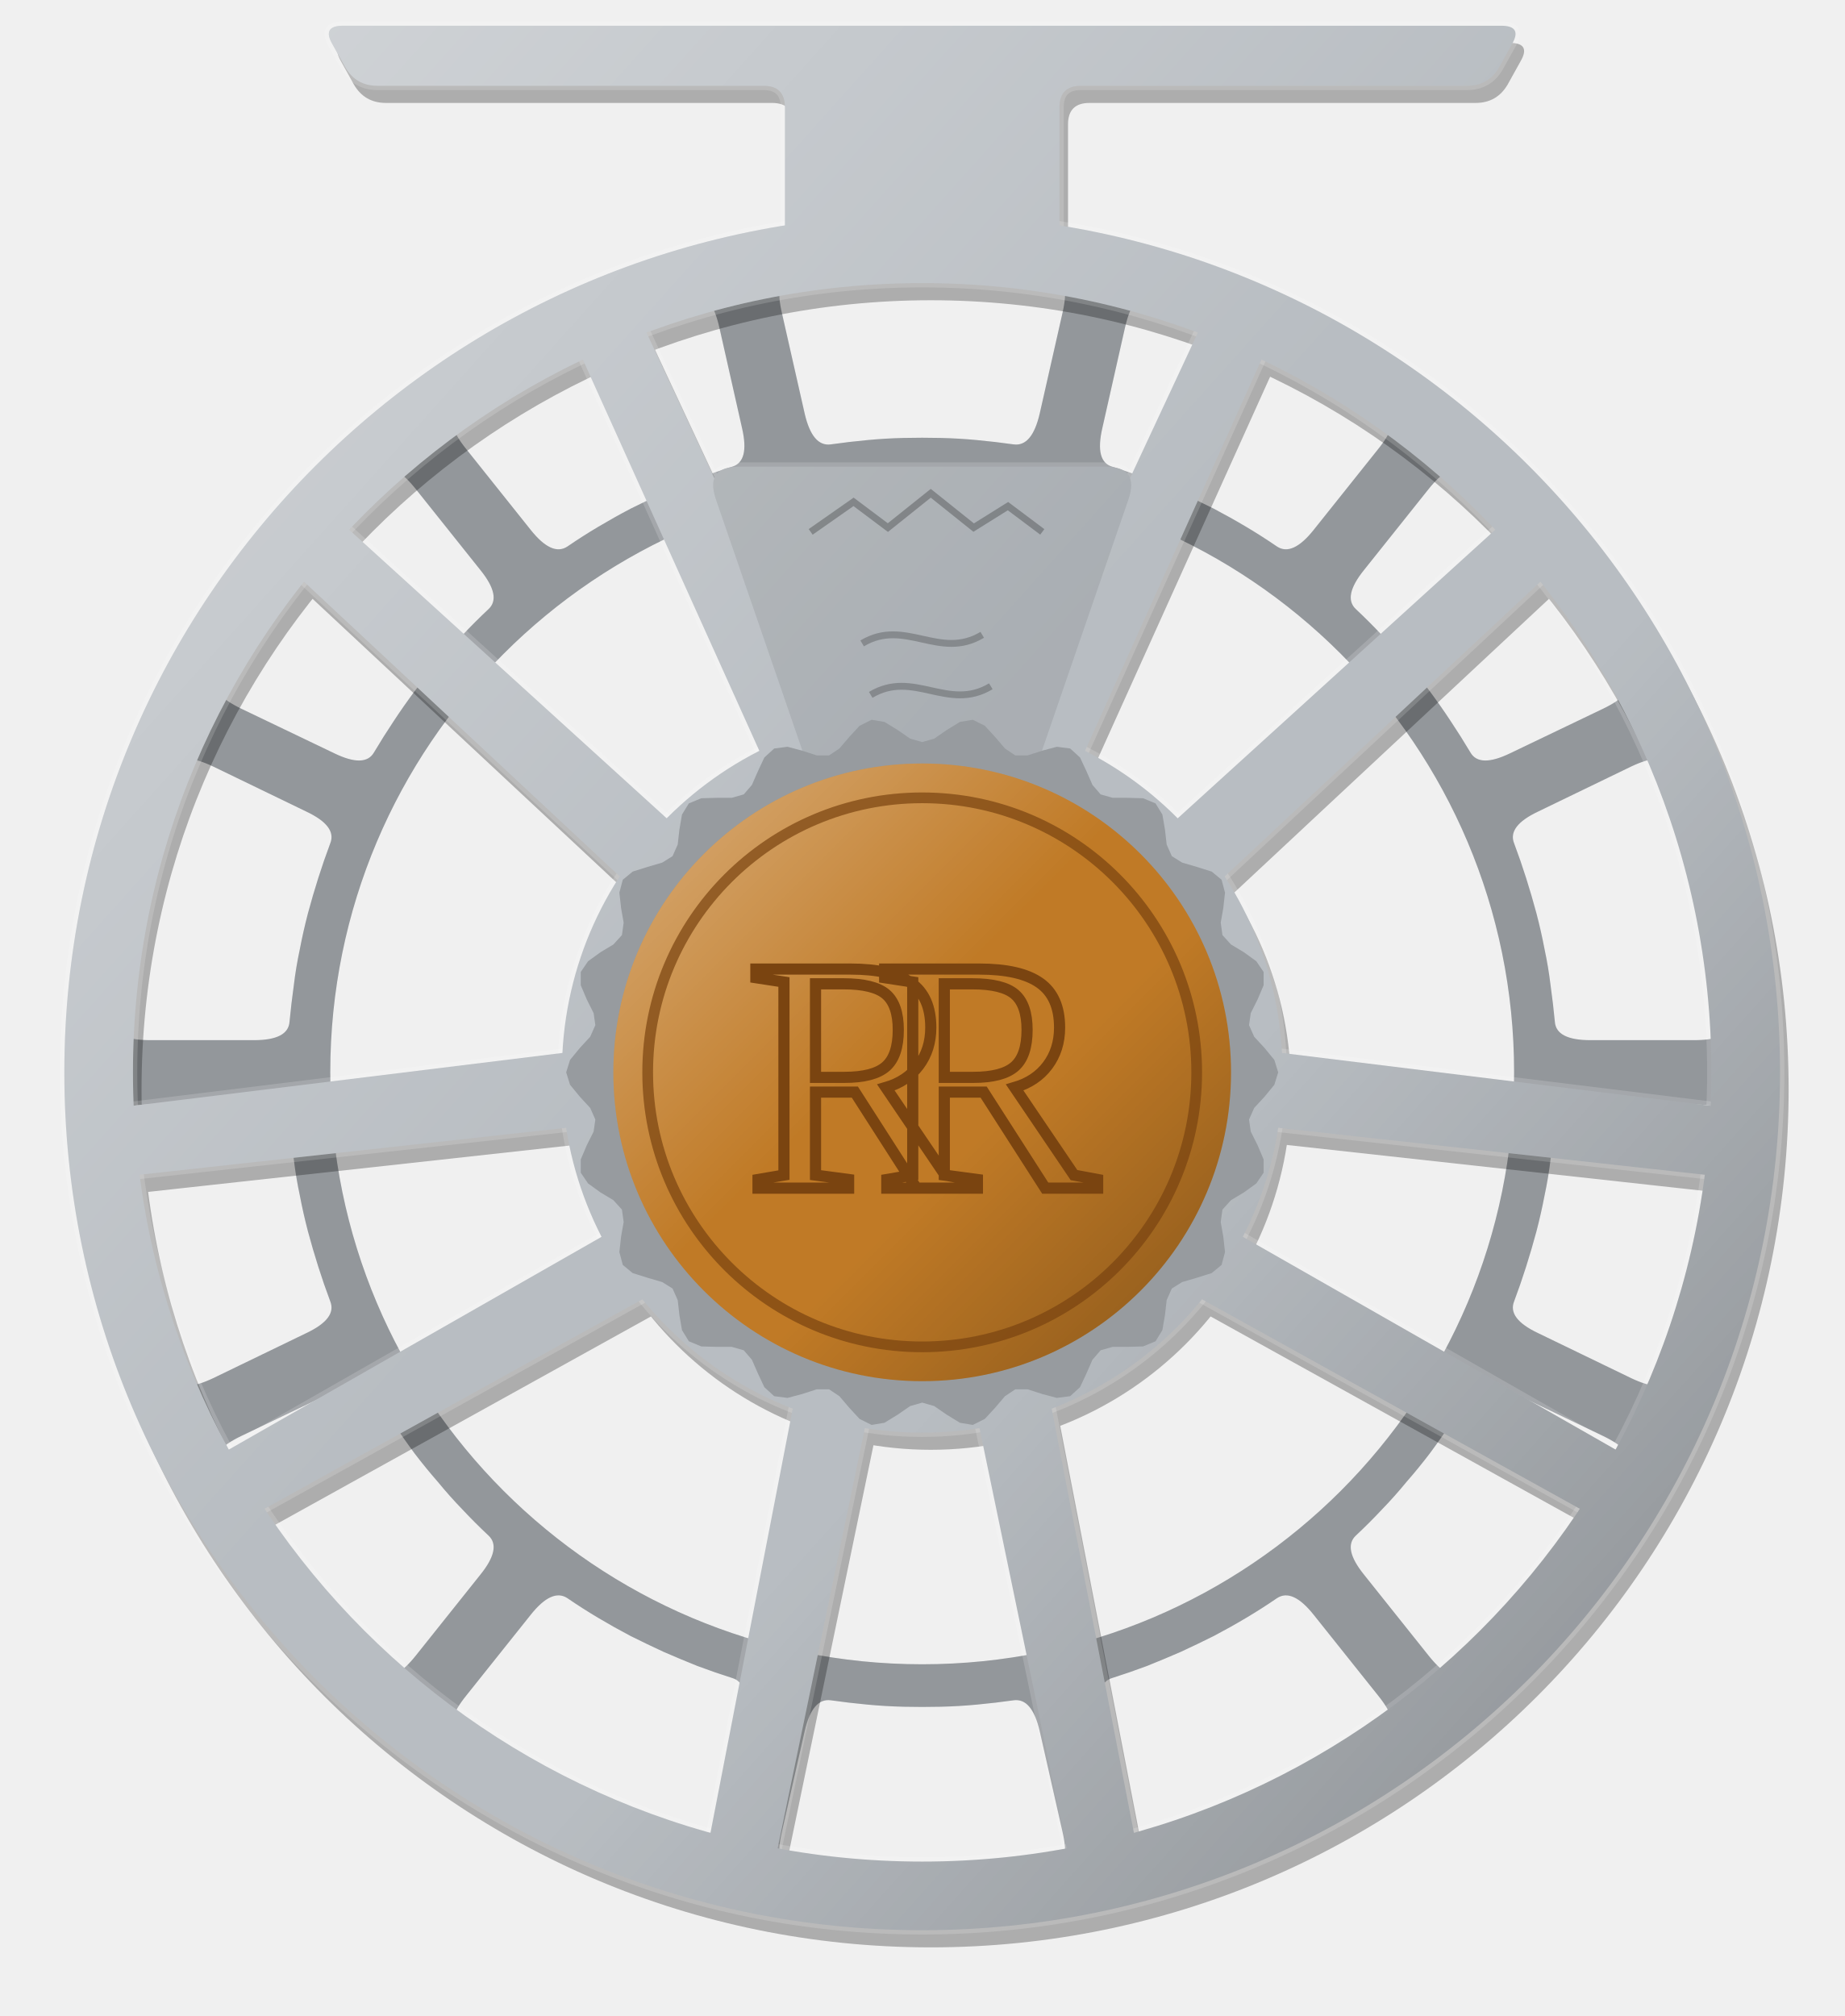
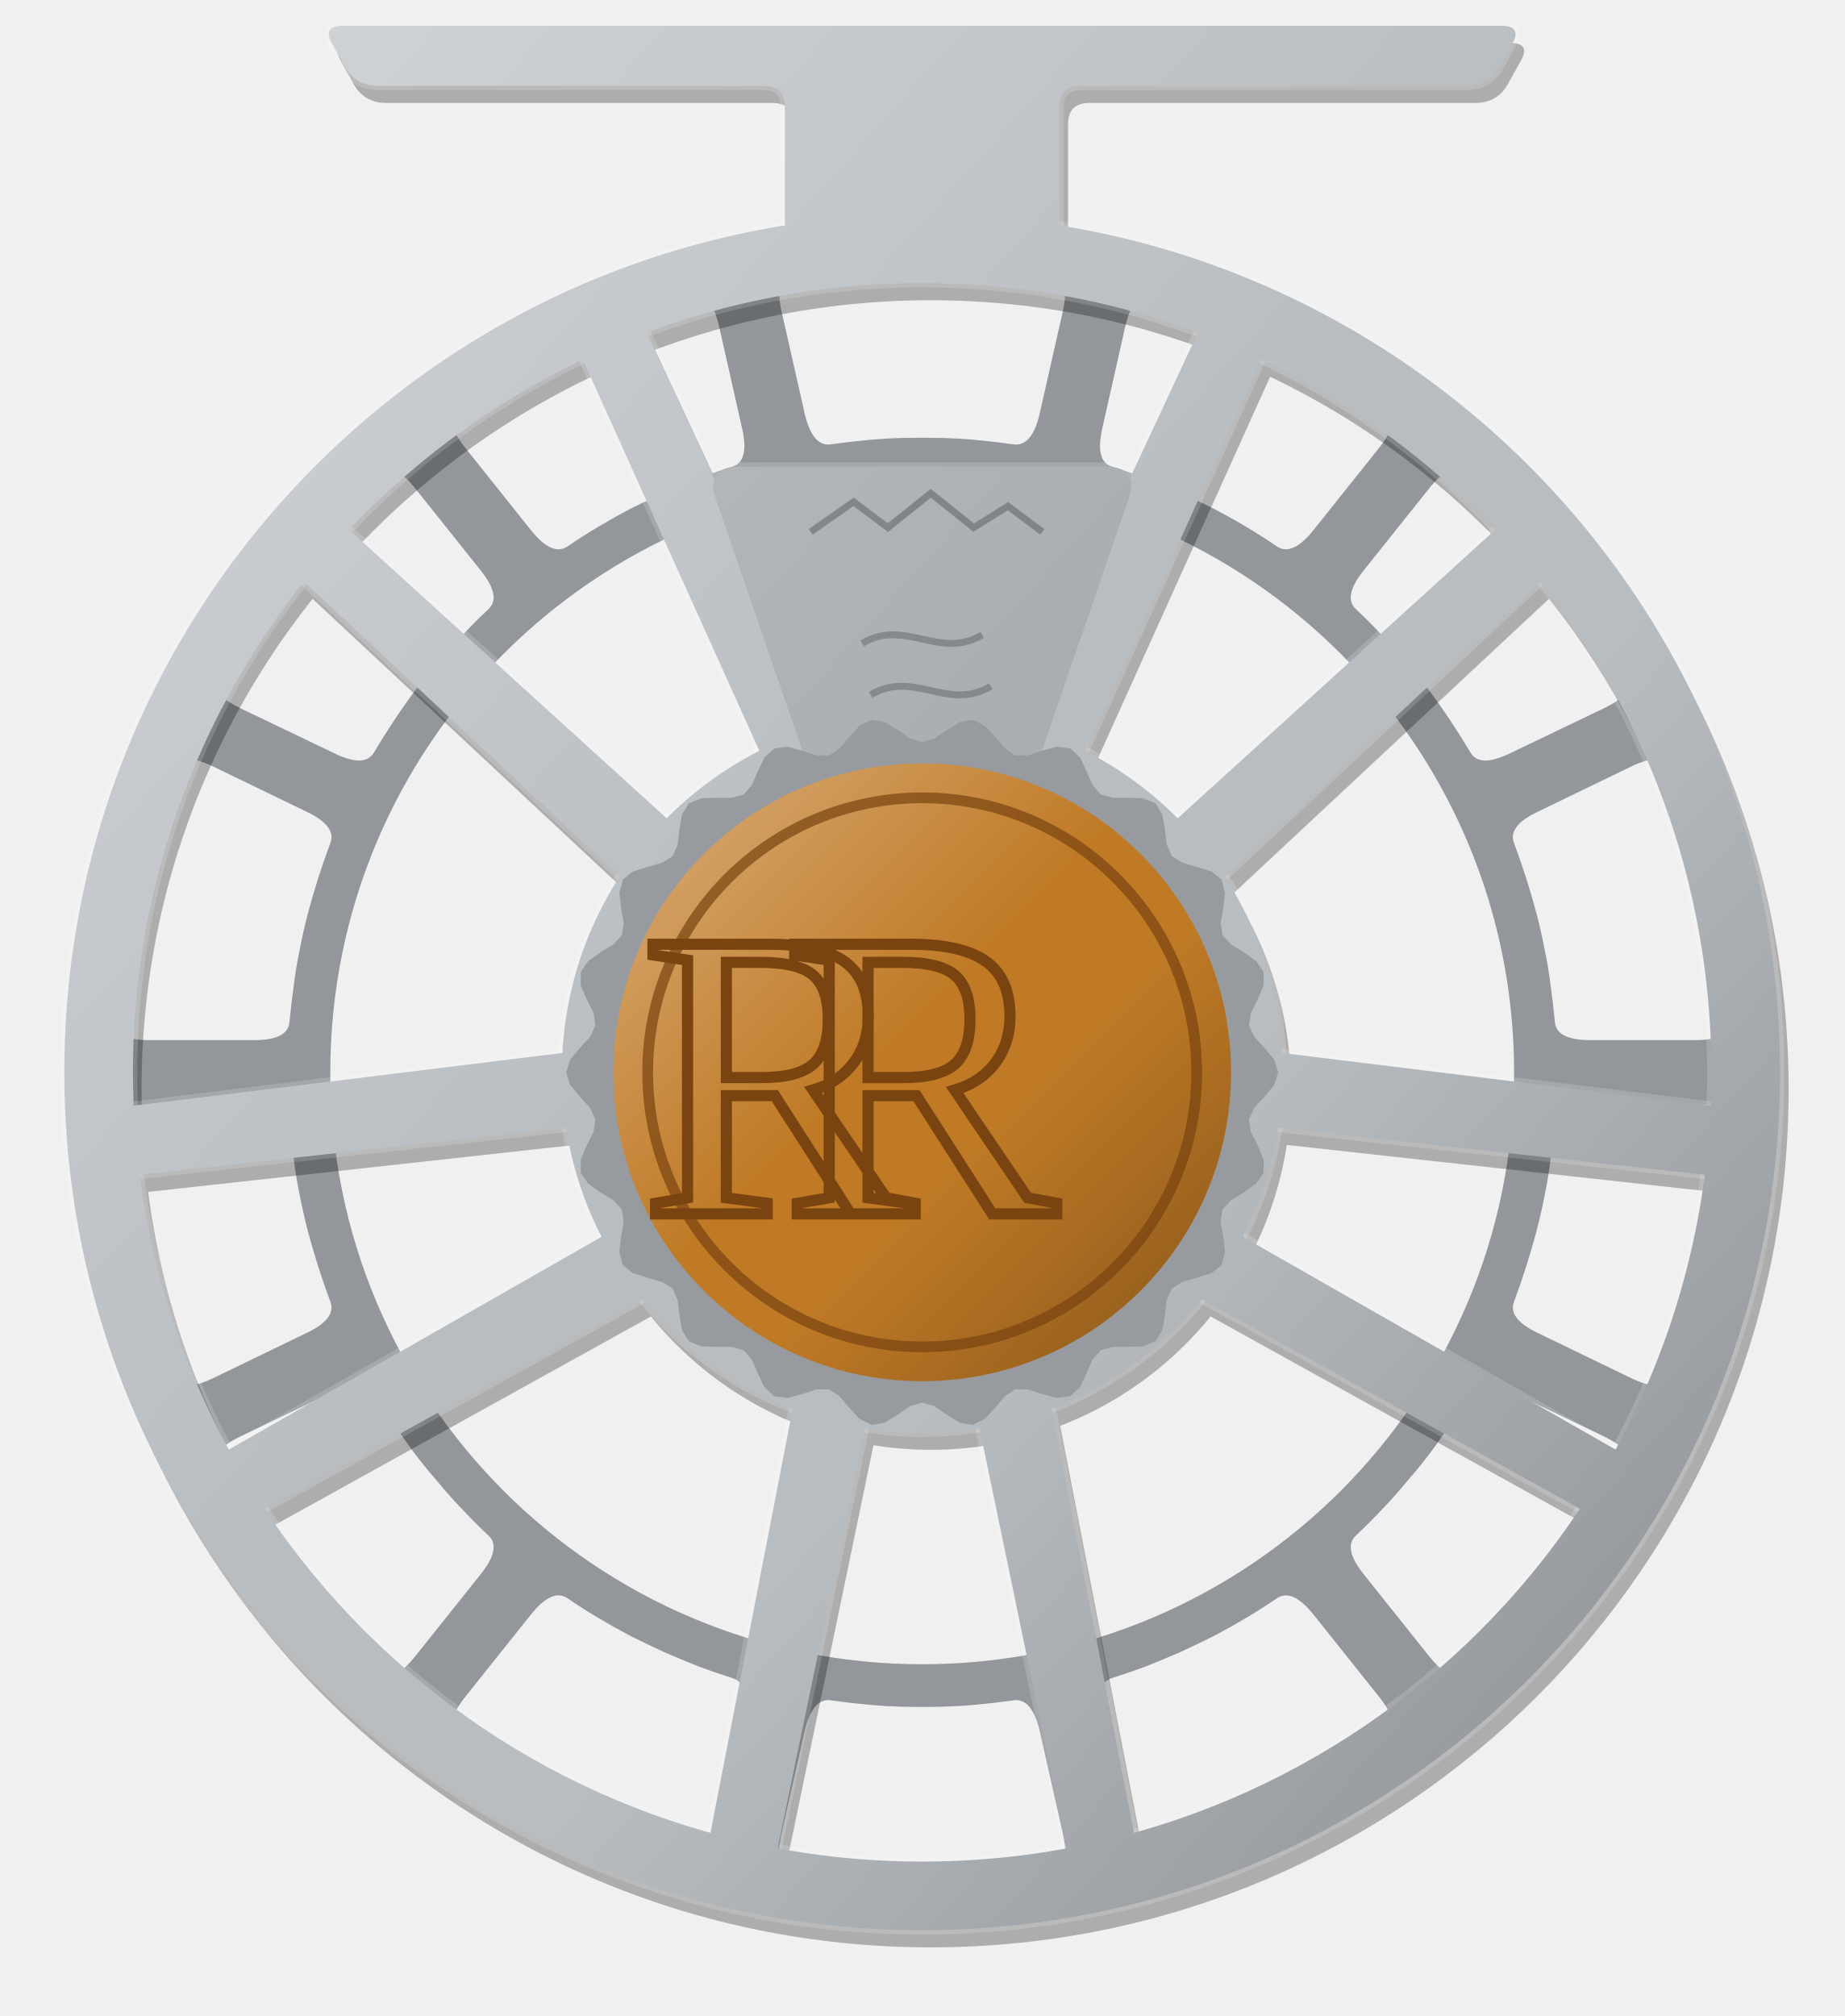
<svg xmlns="http://www.w3.org/2000/svg" viewBox="-215 -250 430 470" color="#b8bdc2">
  <defs>
    <linearGradient id="sheen" x1="0" y1="0" x2="1" y2="1">
      <stop offset="0" stop-color="#fff" stop-opacity=".4" />
      <stop offset=".45" stop-color="#fff" stop-opacity="0" />
      <stop offset=".6" stop-color="#000" stop-opacity="0" />
      <stop offset="1" stop-color="#000" stop-opacity=".3" />
    </linearGradient>
    <g id="back" fill-rule="evenodd">
      <path d="M-186 0a186 186 0 1 0 372 0a186 186 0 1 0 -372 0ZM-138 0a138 138 0 1 0 276 0a138 138 0 1 0 -276 0ZM47.3 -173.7Q49.1 -181.5 52.4 -180.5L52.4 -180.5Q55.8 -179.5 59.1 -178.4L59.1 -178.4Q62.4 -177.4 65.6 -176.1L65.6 -176.1Q68.9 -174.9 72.1 -173.6L72.1 -173.6Q75.3 -172.3 78.4 -170.8L78.4 -170.8Q81.6 -169.4 84.7 -167.8L84.7 -167.8Q87.8 -166.3 90.8 -164.6L90.8 -164.6Q93.8 -162.9 96.8 -161.1L96.8 -161.1Q99.8 -159.3 102.7 -157.4L102.7 -157.4Q105.6 -155.5 108.4 -153.5L108.4 -153.5Q111.3 -151.5 106.3 -145.3L91.3 -126.5Q86.3 -120.2 82.7 -122.6L82.7 -122.6Q79.2 -125 75.5 -127.2L75.5 -127.2Q71.8 -129.4 68 -131.4L68 -131.4Q64.2 -133.3 60.3 -135.1L60.3 -135.1Q56.4 -136.8 52.4 -138.4L52.4 -138.4Q48.4 -139.9 44.3 -141.2L44.3 -141.2Q40.2 -142.4 42 -150.2ZM118 -135.9Q123 -142.2 125.6 -139.9L125.6 -139.9Q128.1 -137.6 130.6 -135.1L130.6 -135.1Q133.1 -132.7 135.5 -130.2L135.5 -130.2Q137.9 -127.7 140.3 -125.1L140.3 -125.1Q142.6 -122.6 144.8 -119.9L144.8 -119.9Q147 -117.2 149.1 -114.5L149.1 -114.5Q151.2 -111.7 153.2 -108.9L153.2 -108.9Q155.2 -106.1 157.1 -103.2L157.1 -103.2Q159 -100.3 160.8 -97.3L160.8 -97.3Q162.6 -94.3 164.3 -91.3L164.3 -91.3Q166 -88.3 158.8 -84.8L137.1 -74.4Q129.9 -70.9 127.8 -74.6L127.8 -74.6Q125.6 -78.3 123.2 -81.9L123.2 -81.9Q120.9 -85.4 118.3 -88.9L118.3 -88.9Q115.7 -92.3 112.9 -95.5L112.9 -95.5Q110.2 -98.8 107.2 -101.9L107.2 -101.9Q104.3 -105 101.1 -108L101.1 -108Q98 -110.9 103 -117.1ZM165.3 -71.3Q172.5 -74.7 173.8 -71.5L173.8 -71.5Q175.1 -68.3 176.3 -65.1L176.3 -65.1Q177.5 -61.8 178.6 -58.5L178.6 -58.5Q179.7 -55.2 180.7 -51.9L180.7 -51.9Q181.6 -48.6 182.5 -45.2L182.5 -45.2Q183.3 -41.8 184 -38.4L184 -38.4Q184.7 -35 185.3 -31.6L185.3 -31.6Q185.9 -28.2 186.3 -24.8L186.3 -24.8Q186.8 -21.3 187.1 -17.9L187.1 -17.9Q187.4 -14.4 187.6 -11L187.6 -11Q187.9 -7.5 179.9 -7.5L155.8 -7.5Q147.8 -7.5 147.5 -11.8L147.5 -11.8Q147.1 -16 146.5 -20.3L146.5 -20.3Q146 -24.5 145.1 -28.7L145.1 -28.7Q144.3 -32.9 143.2 -37.1L143.2 -37.1Q142.1 -41.2 140.8 -45.3L140.8 -45.3Q139.5 -49.4 138 -53.4L138 -53.4Q136.4 -57.4 143.6 -60.8ZM179.9 7.5Q187.9 7.5 187.6 11L187.6 11Q187.4 14.4 187.1 17.9L187.1 17.9Q186.8 21.3 186.3 24.8L186.3 24.8Q185.9 28.2 185.3 31.6L185.3 31.6Q184.7 35 184 38.4L184 38.4Q183.3 41.8 182.5 45.2L182.5 45.2Q181.6 48.6 180.7 51.9L180.7 51.9Q179.7 55.2 178.6 58.5L178.6 58.5Q177.5 61.8 176.3 65.1L176.3 65.1Q175.1 68.3 173.8 71.5L173.8 71.5Q172.5 74.7 165.3 71.3L143.6 60.8Q136.4 57.4 138 53.4L138 53.4Q139.5 49.4 140.8 45.3L140.8 45.3Q142.1 41.2 143.2 37.1L143.2 37.1Q144.3 32.9 145.1 28.7L145.1 28.7Q146 24.5 146.5 20.3L146.5 20.3Q147.1 16 147.5 11.8L147.5 11.8Q147.8 7.5 155.8 7.5ZM158.8 84.8Q166 88.3 164.3 91.3L164.3 91.3Q162.6 94.3 160.8 97.3L160.8 97.3Q159 100.3 157.1 103.2L157.1 103.2Q155.2 106.1 153.2 108.9L153.2 108.9Q151.2 111.7 149.1 114.5L149.1 114.5Q147 117.2 144.8 119.9L144.8 119.9Q142.6 122.6 140.3 125.1L140.3 125.1Q137.9 127.7 135.5 130.2L135.5 130.2Q133.1 132.7 130.6 135.1L130.6 135.1Q128.1 137.6 125.6 139.9L125.6 139.9Q123 142.2 118 135.9L103 117.1Q98 110.9 101.1 108L101.1 108Q104.3 105 107.2 101.9L107.2 101.9Q110.2 98.8 112.9 95.5L112.9 95.5Q115.7 92.3 118.3 88.9L118.3 88.9Q120.9 85.4 123.2 81.9L123.2 81.9Q125.6 78.3 127.8 74.6L127.8 74.6Q129.9 70.9 137.1 74.4ZM106.3 145.3Q111.3 151.5 108.4 153.5L108.4 153.5Q105.6 155.5 102.7 157.4L102.7 157.4Q99.8 159.3 96.8 161.1L96.8 161.1Q93.8 162.9 90.8 164.6L90.8 164.6Q87.8 166.3 84.7 167.8L84.7 167.8Q81.6 169.4 78.4 170.8L78.4 170.8Q75.3 172.3 72.1 173.6L72.1 173.6Q68.9 174.9 65.6 176.1L65.6 176.1Q62.4 177.4 59.1 178.4L59.1 178.4Q55.8 179.5 52.4 180.5L52.4 180.5Q49.1 181.5 47.3 173.7L42 150.2Q40.2 142.4 44.3 141.2L44.3 141.2Q48.4 139.9 52.4 138.4L52.4 138.4Q56.4 136.8 60.3 135.1L60.3 135.1Q64.2 133.3 68 131.4L68 131.4Q71.8 129.4 75.5 127.2L75.5 127.2Q79.2 125 82.7 122.6L82.7 122.6Q86.3 120.2 91.3 126.5ZM32.7 177Q34.5 184.8 31.1 185.4L31.1 185.4Q27.6 186 24.2 186.4L24.2 186.4Q20.8 186.8 17.3 187.2L17.3 187.2Q13.9 187.5 10.4 187.7L10.4 187.7Q6.9 187.9 3.5 187.9L3.5 187.9Q0 188 -3.5 187.9L-3.5 187.9Q-6.9 187.9 -10.4 187.7L-10.4 187.7Q-13.9 187.5 -17.3 187.2L-17.3 187.2Q-20.8 186.8 -24.2 186.4L-24.2 186.4Q-27.6 186 -31.1 185.4L-31.1 185.4Q-34.5 184.8 -32.7 177L-27.4 153.6Q-25.6 145.8 -21.3 146.4L-21.3 146.4Q-17.1 147 -12.8 147.4L-12.8 147.4Q-8.6 147.8 -4.3 147.9L-4.3 147.9Q0 148 4.3 147.9L4.3 147.9Q8.6 147.8 12.8 147.4L12.8 147.4Q17.1 147 21.3 146.4L21.3 146.4Q25.6 145.8 27.4 153.6ZM-47.3 173.7Q-49.1 181.5 -52.4 180.5L-52.4 180.5Q-55.8 179.5 -59.1 178.4L-59.1 178.4Q-62.4 177.4 -65.6 176.1L-65.6 176.1Q-68.9 174.9 -72.1 173.6L-72.1 173.6Q-75.3 172.3 -78.4 170.8L-78.4 170.8Q-81.6 169.4 -84.7 167.8L-84.7 167.8Q-87.8 166.3 -90.8 164.6L-90.8 164.6Q-93.8 162.9 -96.8 161.1L-96.8 161.1Q-99.8 159.3 -102.7 157.4L-102.7 157.4Q-105.6 155.5 -108.4 153.5L-108.4 153.5Q-111.3 151.5 -106.3 145.3L-91.3 126.5Q-86.3 120.2 -82.7 122.6L-82.7 122.6Q-79.2 125 -75.5 127.2L-75.5 127.2Q-71.8 129.4 -68 131.4L-68 131.4Q-64.2 133.3 -60.3 135.1L-60.3 135.1Q-56.4 136.8 -52.4 138.4L-52.4 138.4Q-48.4 139.9 -44.3 141.2L-44.3 141.2Q-40.2 142.4 -42 150.2ZM-118 135.9Q-123 142.2 -125.6 139.9L-125.6 139.9Q-128.1 137.6 -130.6 135.1L-130.6 135.1Q-133.1 132.7 -135.5 130.2L-135.5 130.2Q-137.9 127.7 -140.3 125.1L-140.3 125.1Q-142.6 122.6 -144.8 119.9L-144.8 119.9Q-147 117.2 -149.1 114.5L-149.1 114.5Q-151.2 111.7 -153.2 108.9L-153.2 108.9Q-155.2 106.1 -157.1 103.2L-157.1 103.2Q-159 100.3 -160.8 97.3L-160.8 97.3Q-162.6 94.3 -164.3 91.3L-164.3 91.3Q-166 88.3 -158.8 84.8L-137.1 74.4Q-129.9 70.9 -127.8 74.6L-127.8 74.6Q-125.6 78.3 -123.2 81.9L-123.2 81.9Q-120.9 85.4 -118.3 88.9L-118.3 88.9Q-115.7 92.3 -112.9 95.5L-112.9 95.5Q-110.2 98.8 -107.2 101.9L-107.2 101.9Q-104.3 105 -101.1 108L-101.1 108Q-98 110.9 -103 117.1ZM-165.3 71.3Q-172.5 74.7 -173.8 71.5L-173.8 71.5Q-175.1 68.3 -176.3 65.1L-176.3 65.1Q-177.5 61.8 -178.6 58.5L-178.6 58.5Q-179.7 55.2 -180.7 51.9L-180.7 51.9Q-181.6 48.6 -182.5 45.2L-182.5 45.2Q-183.3 41.8 -184 38.4L-184 38.4Q-184.7 35 -185.3 31.6L-185.3 31.6Q-185.9 28.2 -186.3 24.8L-186.3 24.8Q-186.8 21.3 -187.1 17.9L-187.1 17.9Q-187.4 14.4 -187.6 11L-187.6 11Q-187.9 7.5 -179.9 7.5L-155.8 7.5Q-147.8 7.5 -147.5 11.8L-147.5 11.8Q-147.1 16 -146.5 20.3L-146.5 20.3Q-146 24.5 -145.1 28.7L-145.1 28.7Q-144.3 32.9 -143.2 37.1L-143.2 37.1Q-142.1 41.2 -140.8 45.3L-140.8 45.3Q-139.5 49.4 -138 53.4L-138 53.4Q-136.4 57.4 -143.6 60.8ZM-179.9 -7.5Q-187.9 -7.5 -187.6 -11L-187.6 -11Q-187.4 -14.4 -187.1 -17.9L-187.1 -17.9Q-186.8 -21.3 -186.3 -24.8L-186.3 -24.8Q-185.9 -28.2 -185.3 -31.6L-185.3 -31.6Q-184.7 -35 -184 -38.4L-184 -38.4Q-183.3 -41.8 -182.5 -45.2L-182.5 -45.2Q-181.6 -48.6 -180.7 -51.9L-180.7 -51.9Q-179.7 -55.2 -178.6 -58.5L-178.6 -58.5Q-177.5 -61.8 -176.3 -65.1L-176.3 -65.1Q-175.1 -68.3 -173.8 -71.5L-173.8 -71.5Q-172.5 -74.7 -165.3 -71.3L-143.6 -60.8Q-136.4 -57.4 -138 -53.4L-138 -53.4Q-139.5 -49.4 -140.8 -45.3L-140.8 -45.3Q-142.1 -41.2 -143.2 -37.1L-143.2 -37.1Q-144.3 -32.9 -145.1 -28.7L-145.1 -28.7Q-146 -24.5 -146.5 -20.3L-146.5 -20.3Q-147.1 -16 -147.5 -11.8L-147.5 -11.8Q-147.8 -7.5 -155.8 -7.5ZM-158.8 -84.8Q-166 -88.3 -164.3 -91.3L-164.3 -91.3Q-162.6 -94.3 -160.8 -97.3L-160.8 -97.3Q-159 -100.3 -157.1 -103.2L-157.1 -103.2Q-155.2 -106.1 -153.2 -108.9L-153.2 -108.9Q-151.2 -111.7 -149.1 -114.5L-149.1 -114.5Q-147 -117.2 -144.8 -119.9L-144.8 -119.9Q-142.6 -122.6 -140.3 -125.1L-140.3 -125.1Q-137.9 -127.7 -135.5 -130.2L-135.5 -130.2Q-133.1 -132.7 -130.6 -135.1L-130.6 -135.1Q-128.1 -137.6 -125.6 -139.9L-125.6 -139.9Q-123 -142.2 -118 -135.9L-103 -117.1Q-98 -110.9 -101.1 -108L-101.1 -108Q-104.3 -105 -107.2 -101.9L-107.2 -101.9Q-110.2 -98.8 -112.9 -95.5L-112.9 -95.5Q-115.7 -92.3 -118.3 -88.9L-118.3 -88.9Q-120.9 -85.4 -123.2 -81.9L-123.2 -81.9Q-125.6 -78.3 -127.8 -74.6L-127.8 -74.6Q-129.9 -70.9 -137.1 -74.4ZM-106.3 -145.3Q-111.3 -151.5 -108.4 -153.5L-108.4 -153.5Q-105.6 -155.5 -102.7 -157.4L-102.7 -157.4Q-99.8 -159.3 -96.8 -161.1L-96.8 -161.1Q-93.8 -162.9 -90.8 -164.6L-90.8 -164.6Q-87.8 -166.3 -84.7 -167.8L-84.7 -167.8Q-81.6 -169.4 -78.4 -170.8L-78.4 -170.8Q-75.3 -172.3 -72.1 -173.6L-72.1 -173.6Q-68.9 -174.9 -65.6 -176.1L-65.6 -176.1Q-62.4 -177.4 -59.1 -178.4L-59.1 -178.4Q-55.8 -179.5 -52.4 -180.5L-52.4 -180.5Q-49.1 -181.5 -47.3 -173.7L-42 -150.2Q-40.2 -142.4 -44.3 -141.2L-44.3 -141.2Q-48.4 -139.9 -52.4 -138.4L-52.4 -138.4Q-56.4 -136.8 -60.3 -135.1L-60.3 -135.1Q-64.2 -133.3 -68 -131.4L-68 -131.4Q-71.8 -129.4 -75.5 -127.2L-75.5 -127.2Q-79.2 -125 -82.7 -122.6L-82.7 -122.6Q-86.3 -120.2 -91.3 -126.5ZM-32.7 -177Q-34.5 -184.8 -31.1 -185.4L-31.1 -185.4Q-27.6 -186 -24.2 -186.4L-24.2 -186.4Q-20.8 -186.8 -17.3 -187.2L-17.3 -187.2Q-13.9 -187.5 -10.4 -187.7L-10.4 -187.7Q-6.9 -187.9 -3.5 -187.9L-3.5 -187.9Q0 -188 3.5 -187.9L3.5 -187.9Q6.9 -187.9 10.4 -187.7L10.4 -187.7Q13.9 -187.5 17.3 -187.2L17.3 -187.2Q20.8 -186.8 24.2 -186.4L24.2 -186.4Q27.6 -186 31.1 -185.4L31.1 -185.4Q34.5 -184.8 32.7 -177L27.4 -153.6Q25.6 -145.8 21.3 -146.4L21.3 -146.4Q17.1 -147 12.8 -147.4L12.8 -147.4Q8.6 -147.8 4.3 -147.9L4.3 -147.9Q0 -148 -4.3 -147.9L-4.3 -147.9Q-8.6 -147.8 -12.8 -147.4L-12.8 -147.4Q-17.1 -147 -21.3 -146.4L-21.3 -146.4Q-25.6 -145.8 -27.4 -153.6Z" />
    </g>
    <g id="body" fill-rule="evenodd">
      <path d="M-200 0a200 200 0 1 0 400 0a200 200 0 1 0 -400 0ZM-184 0a184 184 0 1 0 368 0a184 184 0 1 0 -368 0Z" />
      <path d="M-137.5 -239.7Q-140 -244 -135 -244L135 -244Q140 -244 137.5 -239.7L134.5 -234.3Q132 -230 127 -230L37 -230Q32 -230 32 -225L32 -191Q32 -186 27 -186L-27 -186Q-32 -186 -32 -191L-32 -225Q-32 -230 -37 -230L-127 -230Q-132 -230 -134.5 -234.3Z" />
      <path d="M6.5 35.2Q3.6 35.8 4.2 38.8L34.3 183.8Q34.9 186.7 37.8 186.1L47.6 184.1Q50.6 183.6 50 180.6L21.8 35.2Q21.2 32.3 18.3 32.9Z" />
      <path d="M-18.3 32.9Q-21.2 32.3 -21.8 35.2L-50 180.6Q-50.6 183.6 -47.6 184.1L-37.8 186.1Q-34.9 186.7 -34.3 183.8L-4.2 38.8Q-3.6 35.8 -6.5 35.2Z" />
      <path d="M-31.5 17.1Q-33 14.5 -35.6 16L-164.2 89.4Q-166.8 90.9 -165.3 93.5L-160.4 102.2Q-158.9 104.8 -156.3 103.4L-26.8 31.6Q-24.1 30.2 -25.6 27.6Z" />
      <path d="M-36.9 -7.3Q-37.3 -10.2 -40.2 -9.9L-187.2 8.2Q-190.2 8.6 -189.9 11.6L-188.7 21.5Q-188.4 24.5 -185.4 24.2L-38.2 8Q-35.2 7.6 -35.5 4.7Z" />
      <path d="M-26 -24.7Q-24 -26.9 -26.2 -28.9L-135.8 -128.5Q-138 -130.5 -140 -128.3L-146.8 -121Q-148.8 -118.8 -146.6 -116.7L-38.4 -15.7Q-36.2 -13.6 -34.1 -15.8Z" />
      <path d="M-4.5 -37.3Q-1.8 -38.6 -3.1 -41.3L-65.7 -175.5Q-67 -178.2 -69.7 -177L-78.8 -172.8Q-81.5 -171.6 -80.3 -168.8L-19.4 -33.8Q-18.1 -31.1 -15.4 -32.3Z" />
      <path d="M15.4 -32.3Q18.1 -31.1 19.4 -33.8L80.3 -168.8Q81.5 -171.6 78.8 -172.8L69.7 -177Q67 -178.2 65.7 -175.5L3.1 -41.3Q1.8 -38.6 4.5 -37.3Z" />
      <path d="M34.1 -15.8Q36.2 -13.6 38.4 -15.7L146.6 -116.7Q148.8 -118.8 146.8 -121L140 -128.3Q138 -130.5 135.8 -128.5L26.2 -28.9Q24 -26.9 26 -24.7Z" />
      <path d="M35.5 4.7Q35.2 7.6 38.2 8L185.4 24.2Q188.4 24.5 188.7 21.5L189.9 11.6Q190.2 8.6 187.2 8.2L40.2 -9.9Q37.3 -10.2 36.9 -7.3Z" />
      <path d="M25.6 27.6Q24.1 30.2 26.8 31.6L156.3 103.4Q158.9 104.8 160.4 102.2L165.3 93.5Q166.8 90.9 164.2 89.4L35.6 16Q33 14.5 31.5 17.1Z" />
      <path d="M-6.9 -37.1Q-14.9 -37.1 -17.5 -44.7L-48.1 -133.6Q-50.7 -141.2 -42.7 -141.2L42.7 -141.2Q50.7 -141.2 48.1 -133.6L17.5 -44.7Q14.9 -37.1 6.9 -37.1Z" />
      <path d="M-84 0a84 84 0 1 0 168 0a84 84 0 1 0 -168 0Z" />
    </g>
    <mask id="body-mask">
      <use href="#body" fill="#fff" />
    </mask>
  </defs>
  <use href="#back" fill="currentColor" />
  <use href="#back" fill="#000" opacity=".2" />
  <use href="#body" fill="#000" opacity=".28" transform="translate(2 4)" />
  <use href="#body" fill="none" stroke="#fff" stroke-opacity=".16" stroke-width="2" />
  <use href="#body" fill="currentColor" />
  <rect x="-215" y="-250" width="430" height="470" fill="url(#sheen)" mask="url(#body-mask)" />
  <path d="M-6.9 -37.1Q-14.9 -37.1 -17.5 -44.7L-48.1 -133.6Q-50.7 -141.2 -42.7 -141.2L42.7 -141.2Q50.7 -141.2 48.1 -133.6L17.5 -44.7Q14.9 -37.1 6.9 -37.1Z" fill="#000" fill-opacity=".08" />
  <path d="M-26 -126L-16 -133L-8 -127L2 -135L12 -127L20 -132L28 -126" fill="none" stroke="#000" stroke-opacity=".25" stroke-width="1.6" />
  <path d="M-14 -100C-4 -106 4 -96 14 -102M-12 -88C-2 -94 6 -84 16 -90" fill="none" stroke="#000" stroke-opacity=".22" stroke-width="1.6" />
  <path d="M83 0L82.1 2.9L79.8 5.7L77.4 8.3L76.2 11L76.6 13.8L78.2 17L79.6 20.3L79.6 23.4L77.9 25.9L75 28L72 29.8L70 32L69.6 34.9L70.2 38.3L70.6 41.9L69.8 44.9L67.5 46.8L64 47.9L60.6 48.9L58.2 50.4L57 53.1L56.6 56.6L56 60.1L54.4 62.7L51.5 63.9L47.9 64L44.4 64L41.6 64.8L39.7 67L38.3 70.2L36.8 73.4L34.5 75.5L31.4 75.9L28 75L24.6 73.9L21.7 73.9L19.3 75.5L17 78.2L14.6 80.8L11.8 82.2L8.8 81.7L5.7 79.8L2.8 77.8L0 77L-2.8 77.8L-5.7 79.8L-8.8 81.7L-11.8 82.2L-14.6 80.8L-17 78.2L-19.3 75.5L-21.7 73.9L-24.6 73.9L-28 75L-31.4 75.9L-34.5 75.5L-36.8 73.4L-38.3 70.2L-39.7 67L-41.6 64.8L-44.4 64L-47.9 64L-51.5 63.9L-54.4 62.7L-56 60.1L-56.6 56.6L-57 53.1L-58.2 50.4L-60.6 48.9L-64 47.9L-67.5 46.8L-69.8 44.9L-70.6 41.9L-70.2 38.3L-69.6 34.9L-70 32L-72 29.8L-75 28L-77.9 25.9L-79.6 23.4L-79.6 20.3L-78.2 17L-76.6 13.8L-76.2 11L-77.4 8.3L-79.8 5.7L-82.1 2.9L-83 0L-82.1 -2.9L-79.8 -5.7L-77.4 -8.3L-76.2 -11L-76.6 -13.8L-78.2 -17L-79.6 -20.3L-79.6 -23.4L-77.9 -25.9L-75 -28L-72 -29.8L-70 -32L-69.6 -34.9L-70.2 -38.3L-70.6 -41.9L-69.8 -44.9L-67.5 -46.8L-64 -47.9L-60.6 -48.9L-58.2 -50.4L-57 -53.1L-56.6 -56.6L-56 -60.1L-54.4 -62.7L-51.5 -63.9L-47.9 -64L-44.4 -64L-41.6 -64.8L-39.7 -67L-38.3 -70.2L-36.8 -73.4L-34.5 -75.5L-31.4 -75.9L-28 -75L-24.6 -73.9L-21.7 -73.9L-19.3 -75.5L-17 -78.2L-14.6 -80.8L-11.8 -82.2L-8.8 -81.7L-5.7 -79.8L-2.8 -77.8L0 -77L2.8 -77.8L5.7 -79.8L8.8 -81.7L11.8 -82.2L14.6 -80.8L17 -78.2L19.3 -75.5L21.7 -73.9L24.6 -73.9L28 -75L31.4 -75.9L34.5 -75.5L36.8 -73.4L38.3 -70.2L39.7 -67L41.6 -64.8L44.4 -64L47.9 -64L51.5 -63.9L54.4 -62.7L56 -60.1L56.6 -56.6L57 -53.1L58.2 -50.4L60.6 -48.9L64 -47.9L67.5 -46.8L69.8 -44.9L70.6 -41.9L70.2 -38.3L69.6 -34.9L70 -32L72 -29.8L75 -28L77.9 -25.9L79.6 -23.4L79.6 -20.3L78.2 -17L76.6 -13.8L76.2 -11L77.4 -8.3L79.8 -5.7L82.1 -2.9Z" fill="currentColor" />
  <path d="M83 0L82.1 2.9L79.8 5.7L77.4 8.3L76.2 11L76.6 13.8L78.2 17L79.6 20.3L79.6 23.4L77.9 25.9L75 28L72 29.8L70 32L69.6 34.9L70.2 38.3L70.6 41.9L69.8 44.9L67.5 46.8L64 47.9L60.6 48.9L58.2 50.4L57 53.1L56.6 56.6L56 60.1L54.4 62.7L51.5 63.9L47.9 64L44.4 64L41.6 64.8L39.7 67L38.3 70.2L36.8 73.4L34.5 75.5L31.4 75.9L28 75L24.6 73.9L21.7 73.9L19.3 75.5L17 78.2L14.6 80.8L11.8 82.2L8.8 81.7L5.7 79.8L2.8 77.8L0 77L-2.8 77.8L-5.7 79.8L-8.8 81.7L-11.8 82.2L-14.6 80.8L-17 78.2L-19.3 75.5L-21.7 73.9L-24.6 73.9L-28 75L-31.4 75.9L-34.5 75.5L-36.8 73.4L-38.3 70.2L-39.7 67L-41.6 64.8L-44.4 64L-47.9 64L-51.5 63.9L-54.4 62.7L-56 60.1L-56.6 56.6L-57 53.1L-58.2 50.4L-60.6 48.9L-64 47.9L-67.5 46.8L-69.8 44.9L-70.6 41.9L-70.2 38.3L-69.6 34.9L-70 32L-72 29.8L-75 28L-77.9 25.9L-79.6 23.4L-79.6 20.3L-78.2 17L-76.6 13.8L-76.2 11L-77.4 8.3L-79.8 5.7L-82.1 2.9L-83 0L-82.1 -2.9L-79.8 -5.7L-77.4 -8.3L-76.2 -11L-76.6 -13.8L-78.2 -17L-79.6 -20.3L-79.6 -23.4L-77.9 -25.9L-75 -28L-72 -29.8L-70 -32L-69.6 -34.9L-70.2 -38.3L-70.6 -41.9L-69.8 -44.9L-67.5 -46.8L-64 -47.9L-60.6 -48.9L-58.2 -50.4L-57 -53.1L-56.6 -56.6L-56 -60.1L-54.4 -62.7L-51.5 -63.9L-47.9 -64L-44.4 -64L-41.6 -64.8L-39.7 -67L-38.3 -70.2L-36.8 -73.4L-34.5 -75.5L-31.4 -75.9L-28 -75L-24.6 -73.9L-21.7 -73.9L-19.3 -75.5L-17 -78.2L-14.6 -80.8L-11.8 -82.2L-8.8 -81.7L-5.7 -79.8L-2.8 -77.8L0 -77L2.8 -77.8L5.7 -79.8L8.8 -81.7L11.8 -82.2L14.6 -80.8L17 -78.2L19.3 -75.5L21.7 -73.9L24.6 -73.9L28 -75L31.4 -75.9L34.5 -75.5L36.8 -73.4L38.3 -70.2L39.7 -67L41.6 -64.8L44.4 -64L47.9 -64L51.5 -63.9L54.4 -62.7L56 -60.1L56.6 -56.6L57 -53.1L58.2 -50.4L60.6 -48.9L64 -47.9L67.5 -46.8L69.8 -44.9L70.6 -41.9L70.2 -38.3L69.6 -34.9L70 -32L72 -29.8L75 -28L77.9 -25.9L79.6 -23.4L79.6 -20.3L78.2 -17L76.6 -13.8L76.2 -11L77.4 -8.3L79.8 -5.7L82.1 -2.9Z" fill="#000" fill-opacity=".18" />
  <circle r="72" fill="#c07a26" />
  <circle r="72" fill="url(#sheen)" />
  <circle r="64" fill="none" stroke="#7a4410" stroke-opacity=".7" stroke-width="2.5" />
-   <text x="0" y="27" text-anchor="middle" font-family="Georgia,'Times New Roman',serif" font-size="78" letter-spacing="-22" fill="none" stroke="#7a4410" stroke-width="2.6">RR</text>
+   <text x="-17" y="33" text-anchor="middle" font-family="Georgia,'Times New Roman',serif" font-size="96" letter-spacing="-31" fill="none" stroke="#7a4410" stroke-width="2.6">RR</text>
</svg>
